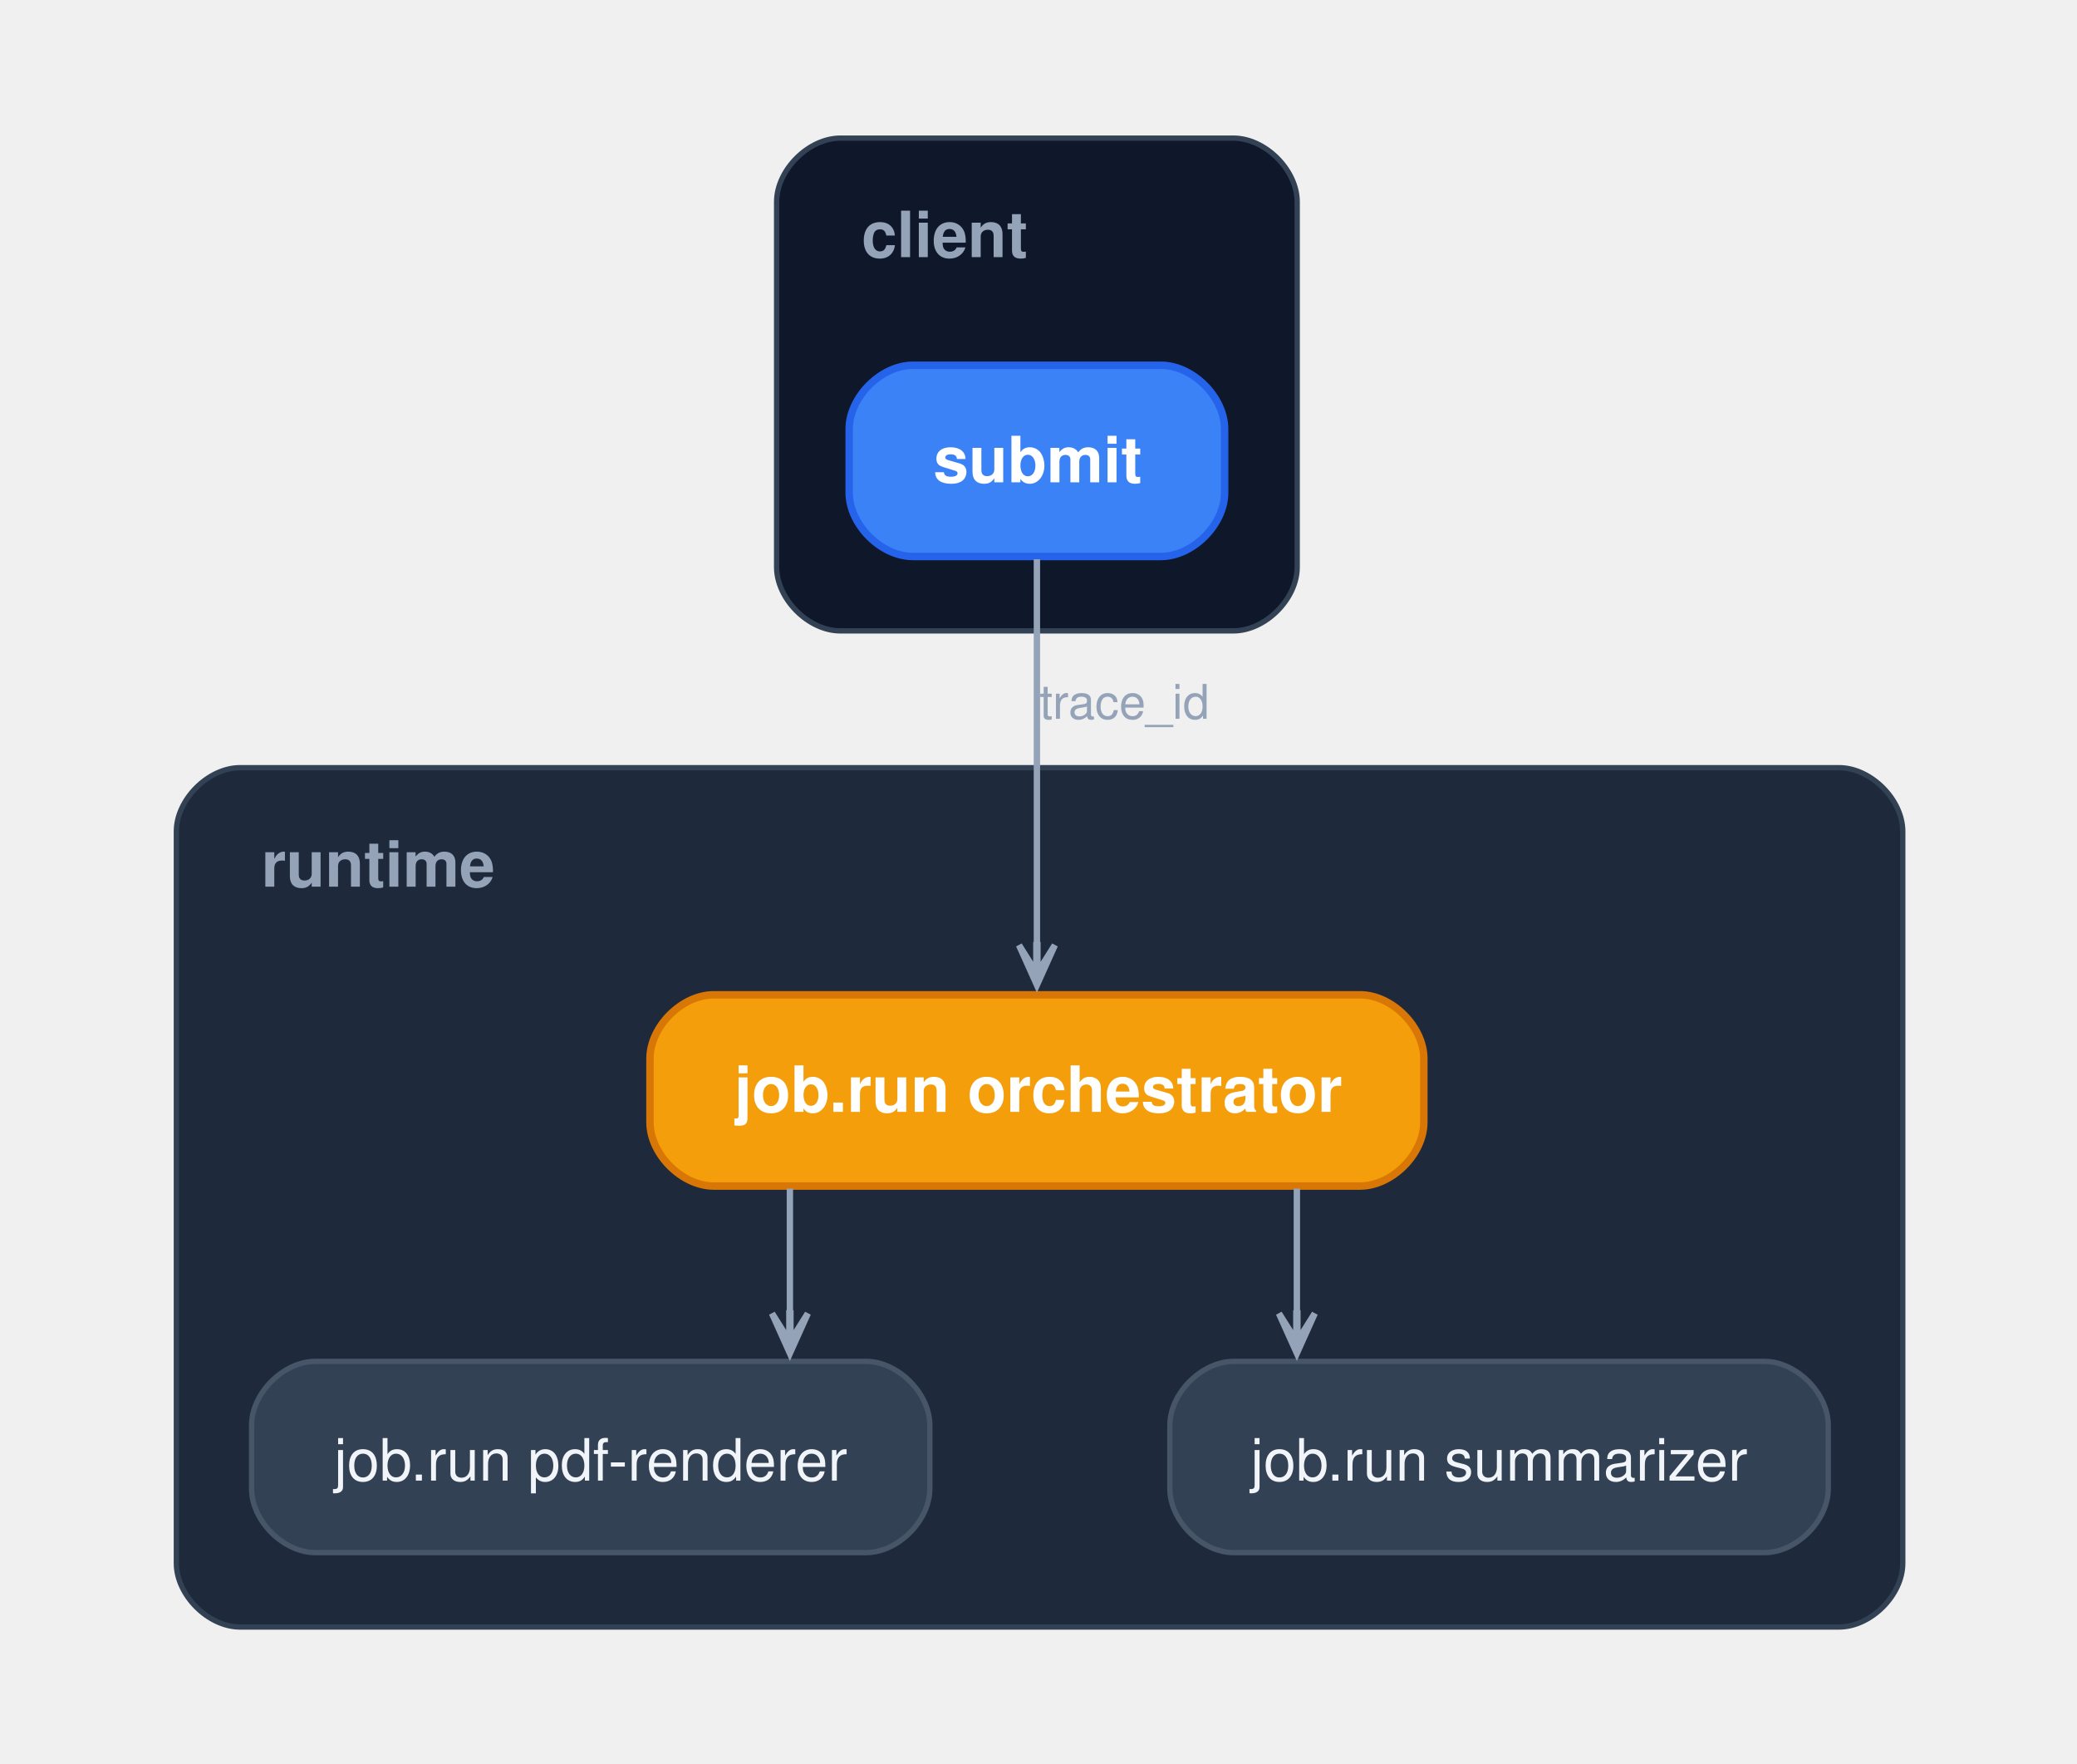
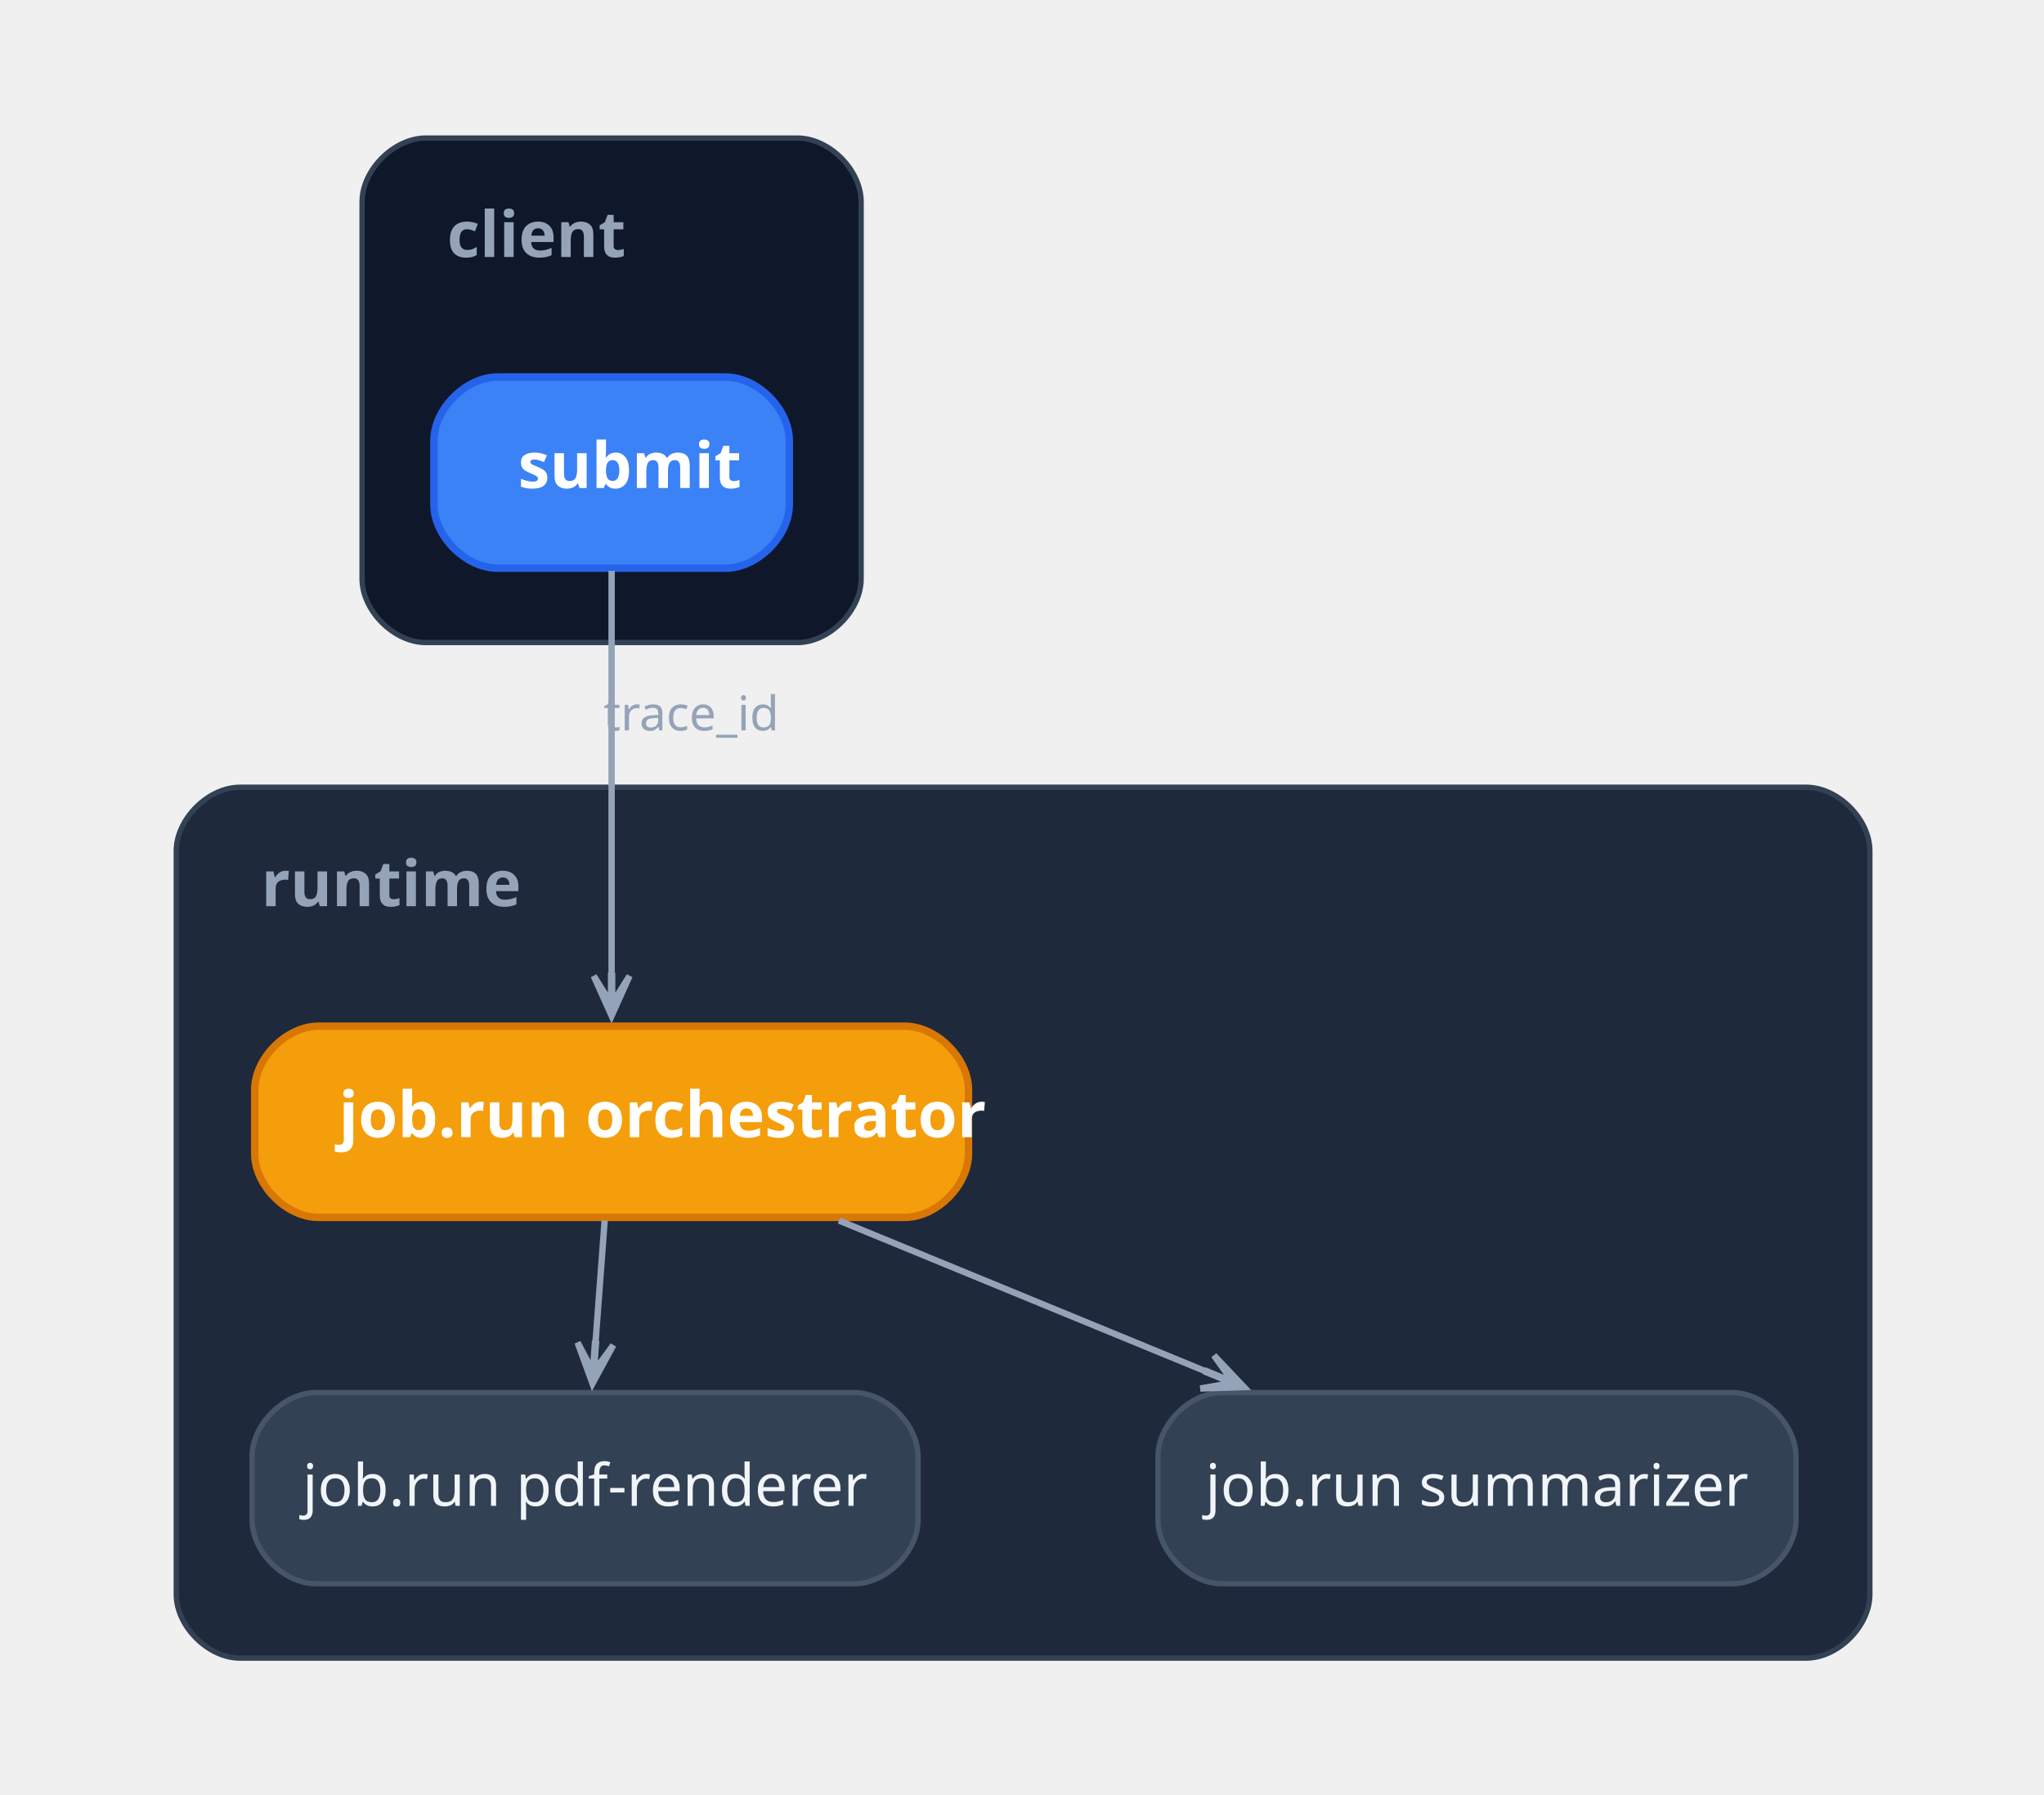
- <svg xmlns="http://www.w3.org/2000/svg" width="391pt" height="332pt" viewBox="0.00 0.00 391.00 332.00">
-   <g id="graph0" class="graph" transform="scale(1 1) rotate(0) translate(25.2 314.25)">
+ <svg xmlns="http://www.w3.org/2000/svg" width="385pt" height="338pt" viewBox="0.00 0.00 385.00 338.00">
+   <g id="graph0" class="graph" transform="scale(1 1) rotate(0) translate(25.2 320.25)">
    <g id="clust1" class="cluster">
-       <path fill="#0f172a" stroke="#334155" d="M133,-195.5C133,-195.5 207,-195.5 207,-195.5 213,-195.5 219,-201.5 219,-207.5 219,-207.5 219,-276.25 219,-276.25 219,-282.25 213,-288.25 207,-288.25 207,-288.25 133,-288.25 133,-288.25 127,-288.25 121,-282.25 121,-276.25 121,-276.25 121,-207.5 121,-207.5 121,-201.5 127,-195.5 133,-195.5" />
-       <text xml:space="preserve" text-anchor="start" x="137" y="-265.85" font-family="Helvetica,sans-Serif" font-weight="bold" font-size="12.00" fill="#94a3b8">client</text>
+       <path fill="#0f172a" stroke="#334155" d="M55,-199.25C55,-199.25 125,-199.25 125,-199.25 131,-199.25 137,-205.25 137,-211.25 137,-211.25 137,-282.25 137,-282.25 137,-288.25 131,-294.25 125,-294.25 125,-294.25 55,-294.25 55,-294.25 49,-294.25 43,-288.25 43,-282.25 43,-282.25 43,-211.25 43,-211.25 43,-205.25 49,-199.25 55,-199.25" />
+       <text xml:space="preserve" text-anchor="start" x="59" y="-271.85" font-family="TT Commons Pro Trial" font-weight="bold" font-size="12.00" fill="#94a3b8">client</text>
    </g>
    <g id="clust2" class="cluster">
-       <path fill="#1e293b" stroke="#334155" d="M20,-8C20,-8 321,-8 321,-8 327,-8 333,-14 333,-20 333,-20 333,-157.75 333,-157.75 333,-163.75 327,-169.75 321,-169.75 321,-169.75 20,-169.75 20,-169.75 14,-169.75 8,-163.75 8,-157.75 8,-157.75 8,-20 8,-20 8,-14 14,-8 20,-8" />
-       <text xml:space="preserve" text-anchor="start" x="24" y="-147.35" font-family="Helvetica,sans-Serif" font-weight="bold" font-size="12.00" fill="#94a3b8">runtime</text>
+       <path fill="#1e293b" stroke="#334155" d="M20,-8C20,-8 315,-8 315,-8 321,-8 327,-14 327,-20 327,-20 327,-160 327,-160 327,-166 321,-172 315,-172 315,-172 20,-172 20,-172 14,-172 8,-166 8,-160 8,-160 8,-20 8,-20 8,-14 14,-8 20,-8" />
+       <text xml:space="preserve" text-anchor="start" x="24" y="-149.6" font-family="TT Commons Pro Trial" font-weight="bold" font-size="12.00" fill="#94a3b8">runtime</text>
    </g>
    <g id="node1" class="node">
-       <path fill="#3b82f6" stroke="#2563eb" stroke-width="1.4" d="M193.34,-245.5C193.34,-245.5 146.66,-245.5 146.66,-245.5 140.66,-245.5 134.66,-239.5 134.66,-233.5 134.66,-233.5 134.66,-221.5 134.66,-221.5 134.66,-215.5 140.66,-209.5 146.66,-209.5 146.66,-209.5 193.34,-209.5 193.34,-209.5 199.34,-209.5 205.34,-215.5 205.34,-221.5 205.34,-221.5 205.34,-233.5 205.34,-233.5 205.34,-239.5 199.34,-245.5 193.34,-245.5" />
-       <text xml:space="preserve" text-anchor="start" x="150.5" y="-223.47" font-family="Helvetica,sans-Serif" font-weight="bold" font-size="12.00" fill="white">submit</text>
+       <path fill="#3b82f6" stroke="#2563eb" stroke-width="1.4" d="M111.47,-249.25C111.47,-249.25 68.53,-249.25 68.53,-249.25 62.53,-249.25 56.53,-243.25 56.53,-237.25 56.53,-237.25 56.53,-225.25 56.53,-225.25 56.53,-219.25 62.53,-213.25 68.53,-213.25 68.53,-213.25 111.47,-213.25 111.47,-213.25 117.47,-213.25 123.47,-219.25 123.47,-225.25 123.47,-225.25 123.47,-237.25 123.47,-237.25 123.47,-243.25 117.47,-249.25 111.47,-249.25" />
+       <text xml:space="preserve" text-anchor="start" x="72.38" y="-228.35" font-family="TT Commons Pro Trial" font-weight="bold" font-size="12.00" fill="white">submit</text>
    </g>
    <g id="node2" class="node">
-       <path fill="#f59e0b" stroke="#d97706" stroke-width="1.4" d="M230.84,-127C230.84,-127 109.16,-127 109.16,-127 103.16,-127 97.16,-121 97.16,-115 97.16,-115 97.16,-103 97.16,-103 97.16,-97 103.16,-91 109.16,-91 109.16,-91 230.84,-91 230.84,-91 236.84,-91 242.84,-97 242.84,-103 242.84,-103 242.84,-115 242.84,-115 242.84,-121 236.84,-127 230.84,-127" />
-       <text xml:space="preserve" text-anchor="start" x="113" y="-104.97" font-family="Helvetica,sans-Serif" font-weight="bold" font-size="12.00" fill="white">job.run orchestrator</text>
+       <path fill="#f59e0b" stroke="#d97706" stroke-width="1.4" d="M145.22,-127C145.22,-127 34.78,-127 34.78,-127 28.78,-127 22.78,-121 22.78,-115 22.78,-115 22.78,-103 22.78,-103 22.78,-97 28.78,-91 34.78,-91 34.78,-91 145.22,-91 145.22,-91 151.22,-91 157.22,-97 157.22,-103 157.22,-103 157.22,-115 157.22,-115 157.22,-121 151.22,-127 145.22,-127" />
+       <text xml:space="preserve" text-anchor="start" x="38.62" y="-106.1" font-family="TT Commons Pro Trial" font-weight="bold" font-size="12.00" fill="white">job.run orchestrator</text>
    </g>
    <g id="edge2" class="edge">
-       <path fill="none" stroke="#94a3b8" stroke-width="1.2" d="M170,-208.98C170,-208.98 170,-136.35 170,-136.35" />
-       <polygon fill="#94a3b8" stroke="#94a3b8" stroke-width="1.2" points="170,-128.85 173.38,-136.35 170.1,-131.14 170.1,-136.35 170,-136.35 169.9,-136.35 169.9,-131.14 166.63,-136.35 170,-128.85" />
-       <text xml:space="preserve" text-anchor="middle" x="186.5" y="-178.95" font-family="Helvetica,sans-Serif" font-size="9.00" fill="#94a3b8">trace_id</text>
+       <path fill="none" stroke="#94a3b8" stroke-width="1.2" d="M90,-212.76C90,-192.64 90,-159.38 90,-136.16" />
+       <polygon fill="#94a3b8" stroke="#94a3b8" stroke-width="1.2" points="90,-128.97 93.38,-136.47 90.1,-131.26 90.1,-136.47 90,-136.47 89.9,-136.47 89.9,-131.26 86.63,-136.47 90,-128.97" />
+       <text xml:space="preserve" text-anchor="middle" x="105" y="-182.7" font-family="TT Commons Pro Trial" font-size="9.00" fill="#94a3b8">trace_id</text>
    </g>
    <g id="node3" class="node">
-       <path fill="#334155" stroke="#475569" d="M137.84,-58C137.84,-58 34.16,-58 34.16,-58 28.16,-58 22.16,-52 22.16,-46 22.16,-46 22.16,-34 22.16,-34 22.16,-28 28.16,-22 34.16,-22 34.16,-22 137.84,-22 137.84,-22 143.84,-22 149.84,-28 149.84,-34 149.84,-34 149.84,-46 149.84,-46 149.84,-52 143.84,-58 137.84,-58" />
-       <text xml:space="preserve" text-anchor="middle" x="86" y="-35.55" font-family="Helvetica,sans-Serif" font-size="11.00" fill="#f1f5f9">job.run pdf-renderer</text>
+       <path fill="#334155" stroke="#475569" d="M135.72,-58C135.72,-58 34.29,-58 34.29,-58 28.29,-58 22.28,-52 22.28,-46 22.28,-46 22.28,-34 22.28,-34 22.28,-28 28.28,-22 34.28,-22 34.28,-22 135.72,-22 135.72,-22 141.72,-22 147.72,-28 147.72,-34 147.72,-34 147.72,-46 147.72,-46 147.72,-52 141.72,-58 135.72,-58" />
+       <text xml:space="preserve" text-anchor="middle" x="85" y="-36.67" font-family="TT Commons Pro Trial" font-size="11.00" fill="#f1f5f9">job.run pdf-renderer</text>
    </g>
    <g id="edge3" class="edge">
-       <path fill="none" stroke="#94a3b8" stroke-width="1.2" d="M123.5,-90.51C123.5,-90.51 123.5,-67.03 123.5,-67.03" />
-       <polygon fill="#94a3b8" stroke="#94a3b8" stroke-width="1.2" points="123.5,-59.53 126.88,-67.03 123.6,-61.81 123.6,-67.03 123.5,-67.03 123.4,-67.03 123.4,-61.81 120.13,-67.03 123.5,-59.53" />
+       <path fill="none" stroke="#94a3b8" stroke-width="1.2" d="M88.69,-90.4C88.15,-83.26 87.53,-74.88 86.94,-67.06" />
+       <polygon fill="#94a3b8" stroke="#94a3b8" stroke-width="1.2" points="86.4,-59.71 90.32,-66.94 86.67,-61.99 87.05,-67.18 86.95,-67.19 86.85,-67.2 86.47,-62 83.59,-67.44 86.4,-59.71" />
    </g>
    <g id="node4" class="node">
-       <path fill="#334155" stroke="#475569" d="M306.97,-58C306.97,-58 207.03,-58 207.03,-58 201.03,-58 195.03,-52 195.03,-46 195.03,-46 195.03,-34 195.03,-34 195.03,-28 201.03,-22 207.03,-22 207.03,-22 306.97,-22 306.97,-22 312.97,-22 318.97,-28 318.97,-34 318.97,-34 318.97,-46 318.97,-46 318.97,-52 312.97,-58 306.97,-58" />
-       <text xml:space="preserve" text-anchor="middle" x="257" y="-35.55" font-family="Helvetica,sans-Serif" font-size="11.00" fill="#f1f5f9">job.run summarizer</text>
+       <path fill="#334155" stroke="#475569" d="M301.09,-58C301.09,-58 204.91,-58 204.91,-58 198.91,-58 192.91,-52 192.91,-46 192.91,-46 192.91,-34 192.91,-34 192.91,-28 198.91,-22 204.91,-22 204.91,-22 301.09,-22 301.09,-22 307.09,-22 313.09,-28 313.09,-34 313.09,-34 313.09,-46 313.09,-46 313.09,-52 307.09,-58 301.09,-58" />
+       <text xml:space="preserve" text-anchor="middle" x="253" y="-36.67" font-family="TT Commons Pro Trial" font-size="11.00" fill="#f1f5f9">job.run summarizer</text>
    </g>
    <g id="edge4" class="edge">
-       <path fill="none" stroke="#94a3b8" stroke-width="1.2" d="M218.94,-90.51C218.94,-90.51 218.94,-67.03 218.94,-67.03" />
-       <polygon fill="#94a3b8" stroke="#94a3b8" stroke-width="1.2" points="218.94,-59.53 222.31,-67.03 219.04,-61.81 219.04,-67.03 218.94,-67.03 218.84,-67.03 218.84,-61.81 215.56,-67.03 218.94,-59.53" />
+       <path fill="none" stroke="#94a3b8" stroke-width="1.2" d="M132.83,-90.4C154.16,-81.63 180.11,-70.96 202.42,-61.79" />
+       <polygon fill="#94a3b8" stroke="#94a3b8" stroke-width="1.2" points="209.11,-59.04 203.45,-65.01 207.03,-60 202.21,-61.99 202.17,-61.89 202.13,-61.8 206.95,-59.82 200.89,-58.77 209.11,-59.04" />
    </g>
  </g>
</svg>
